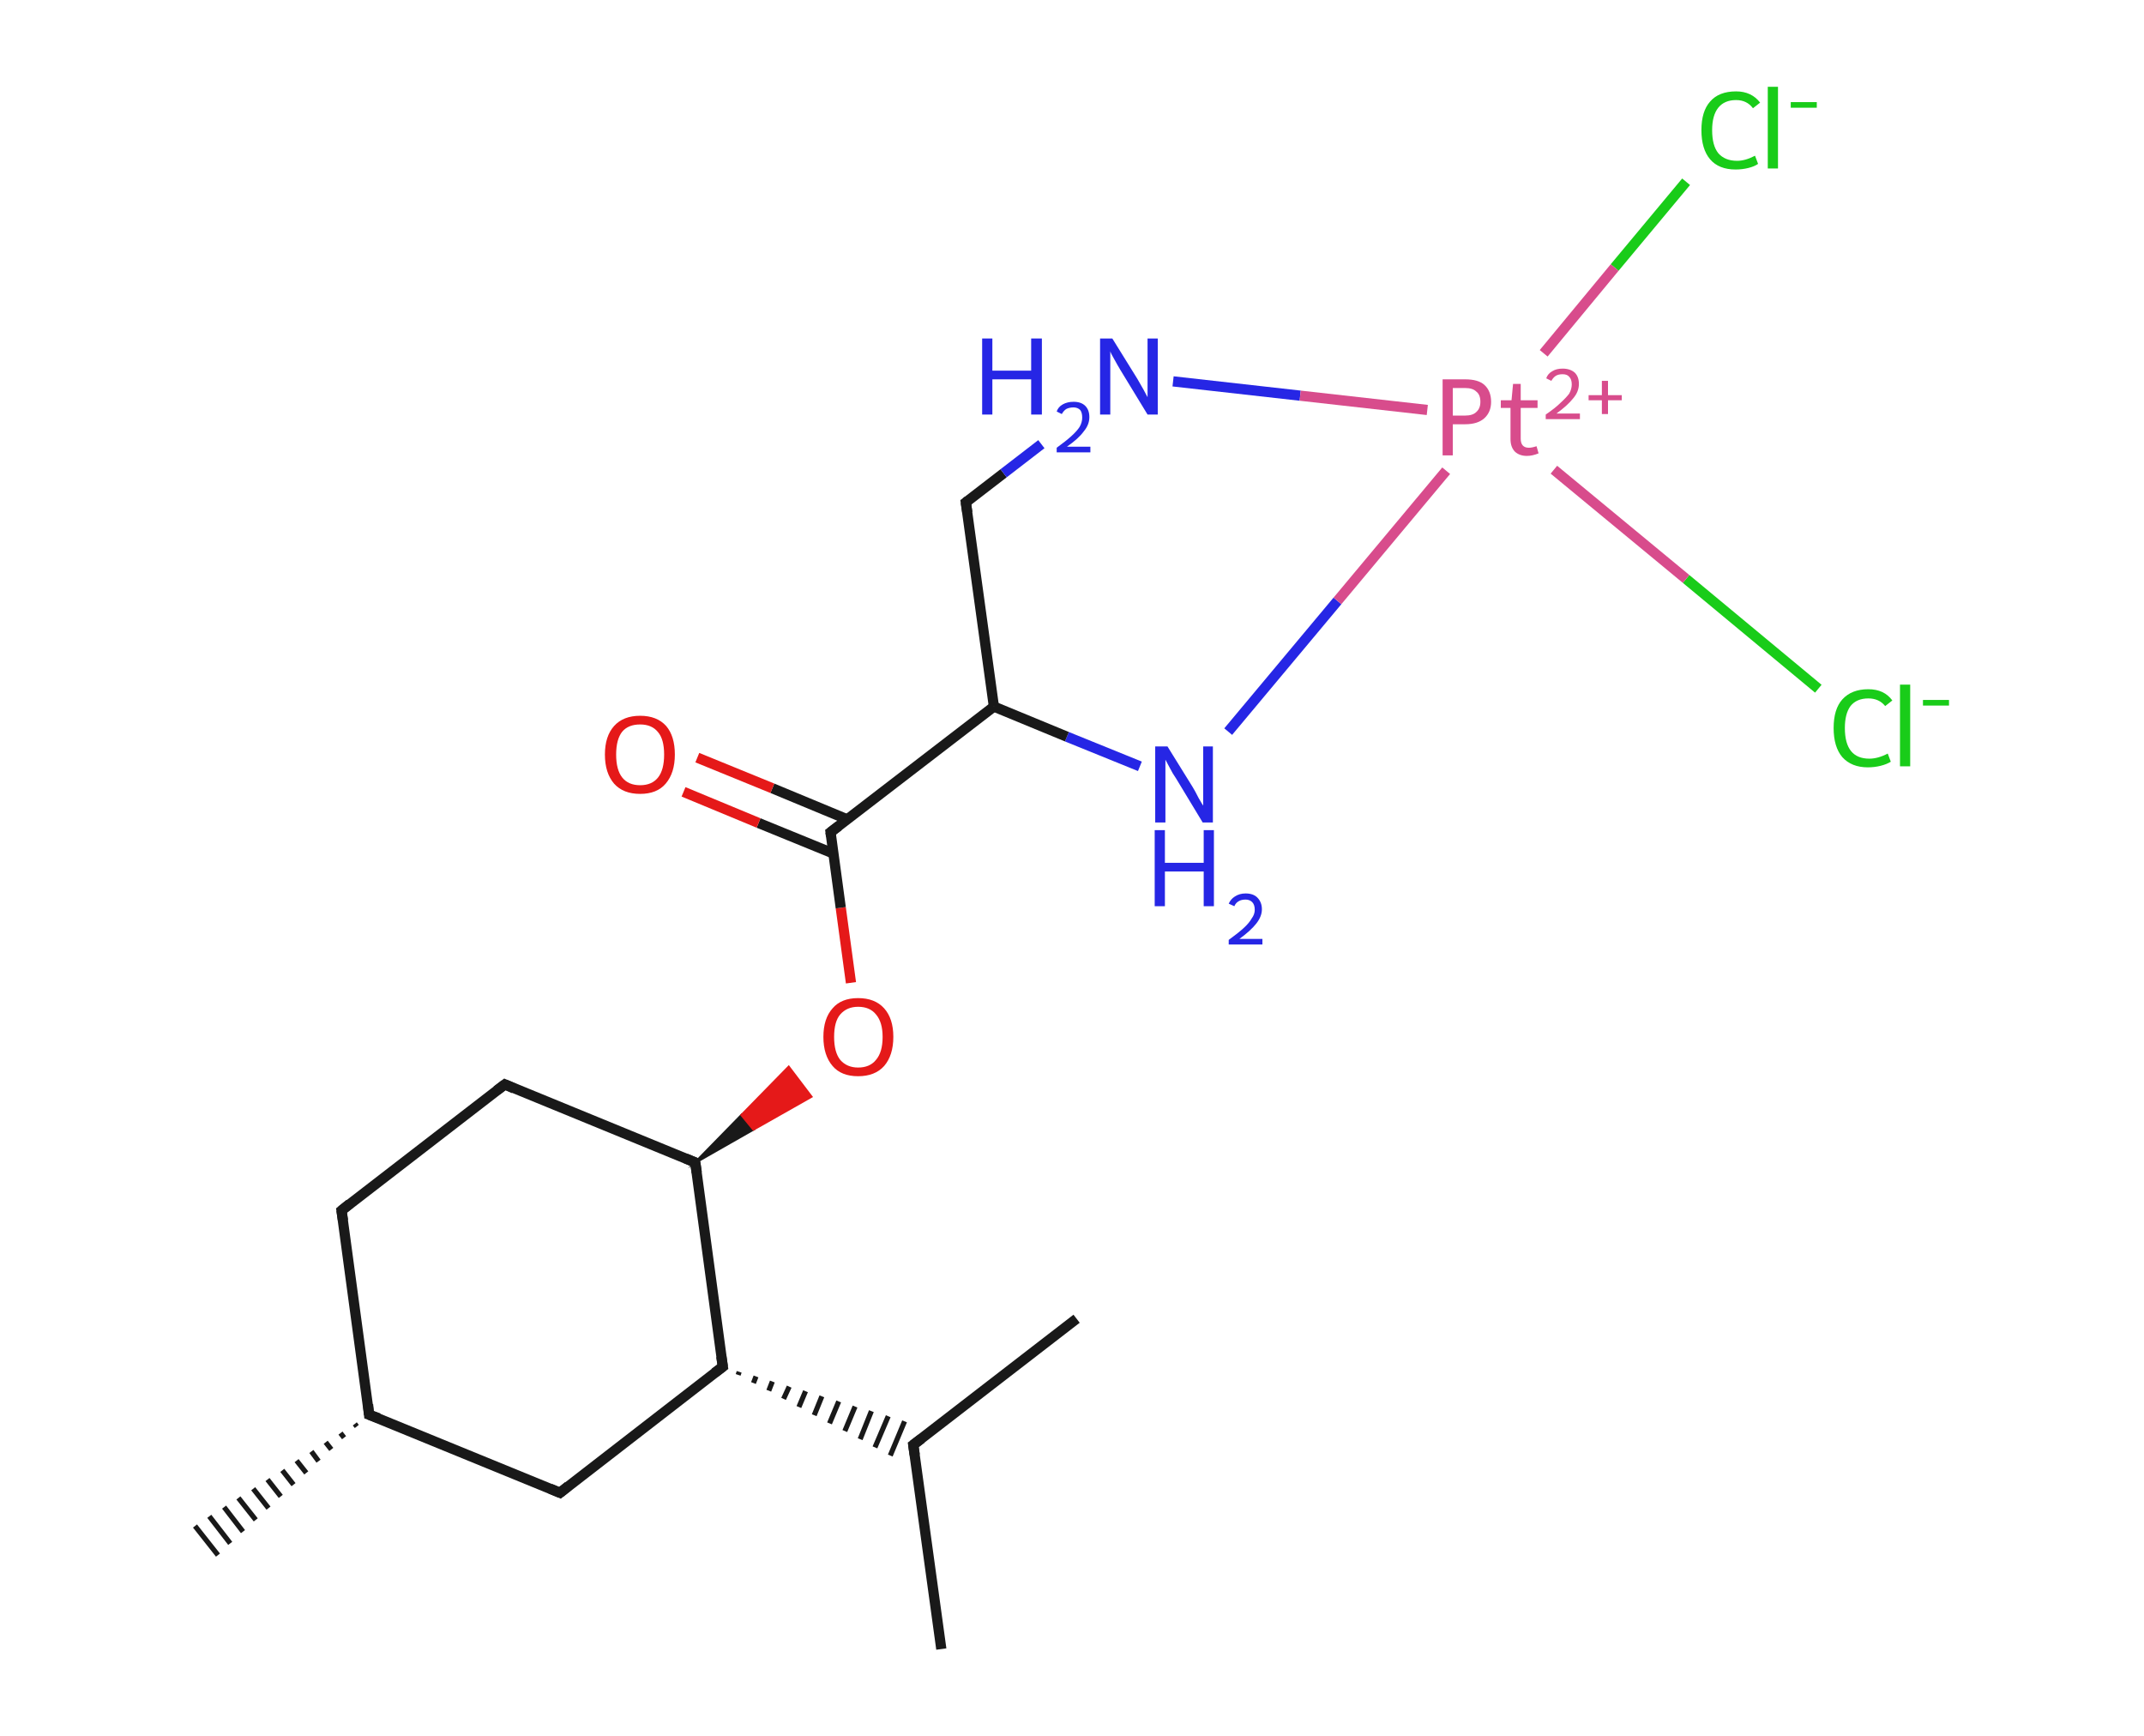
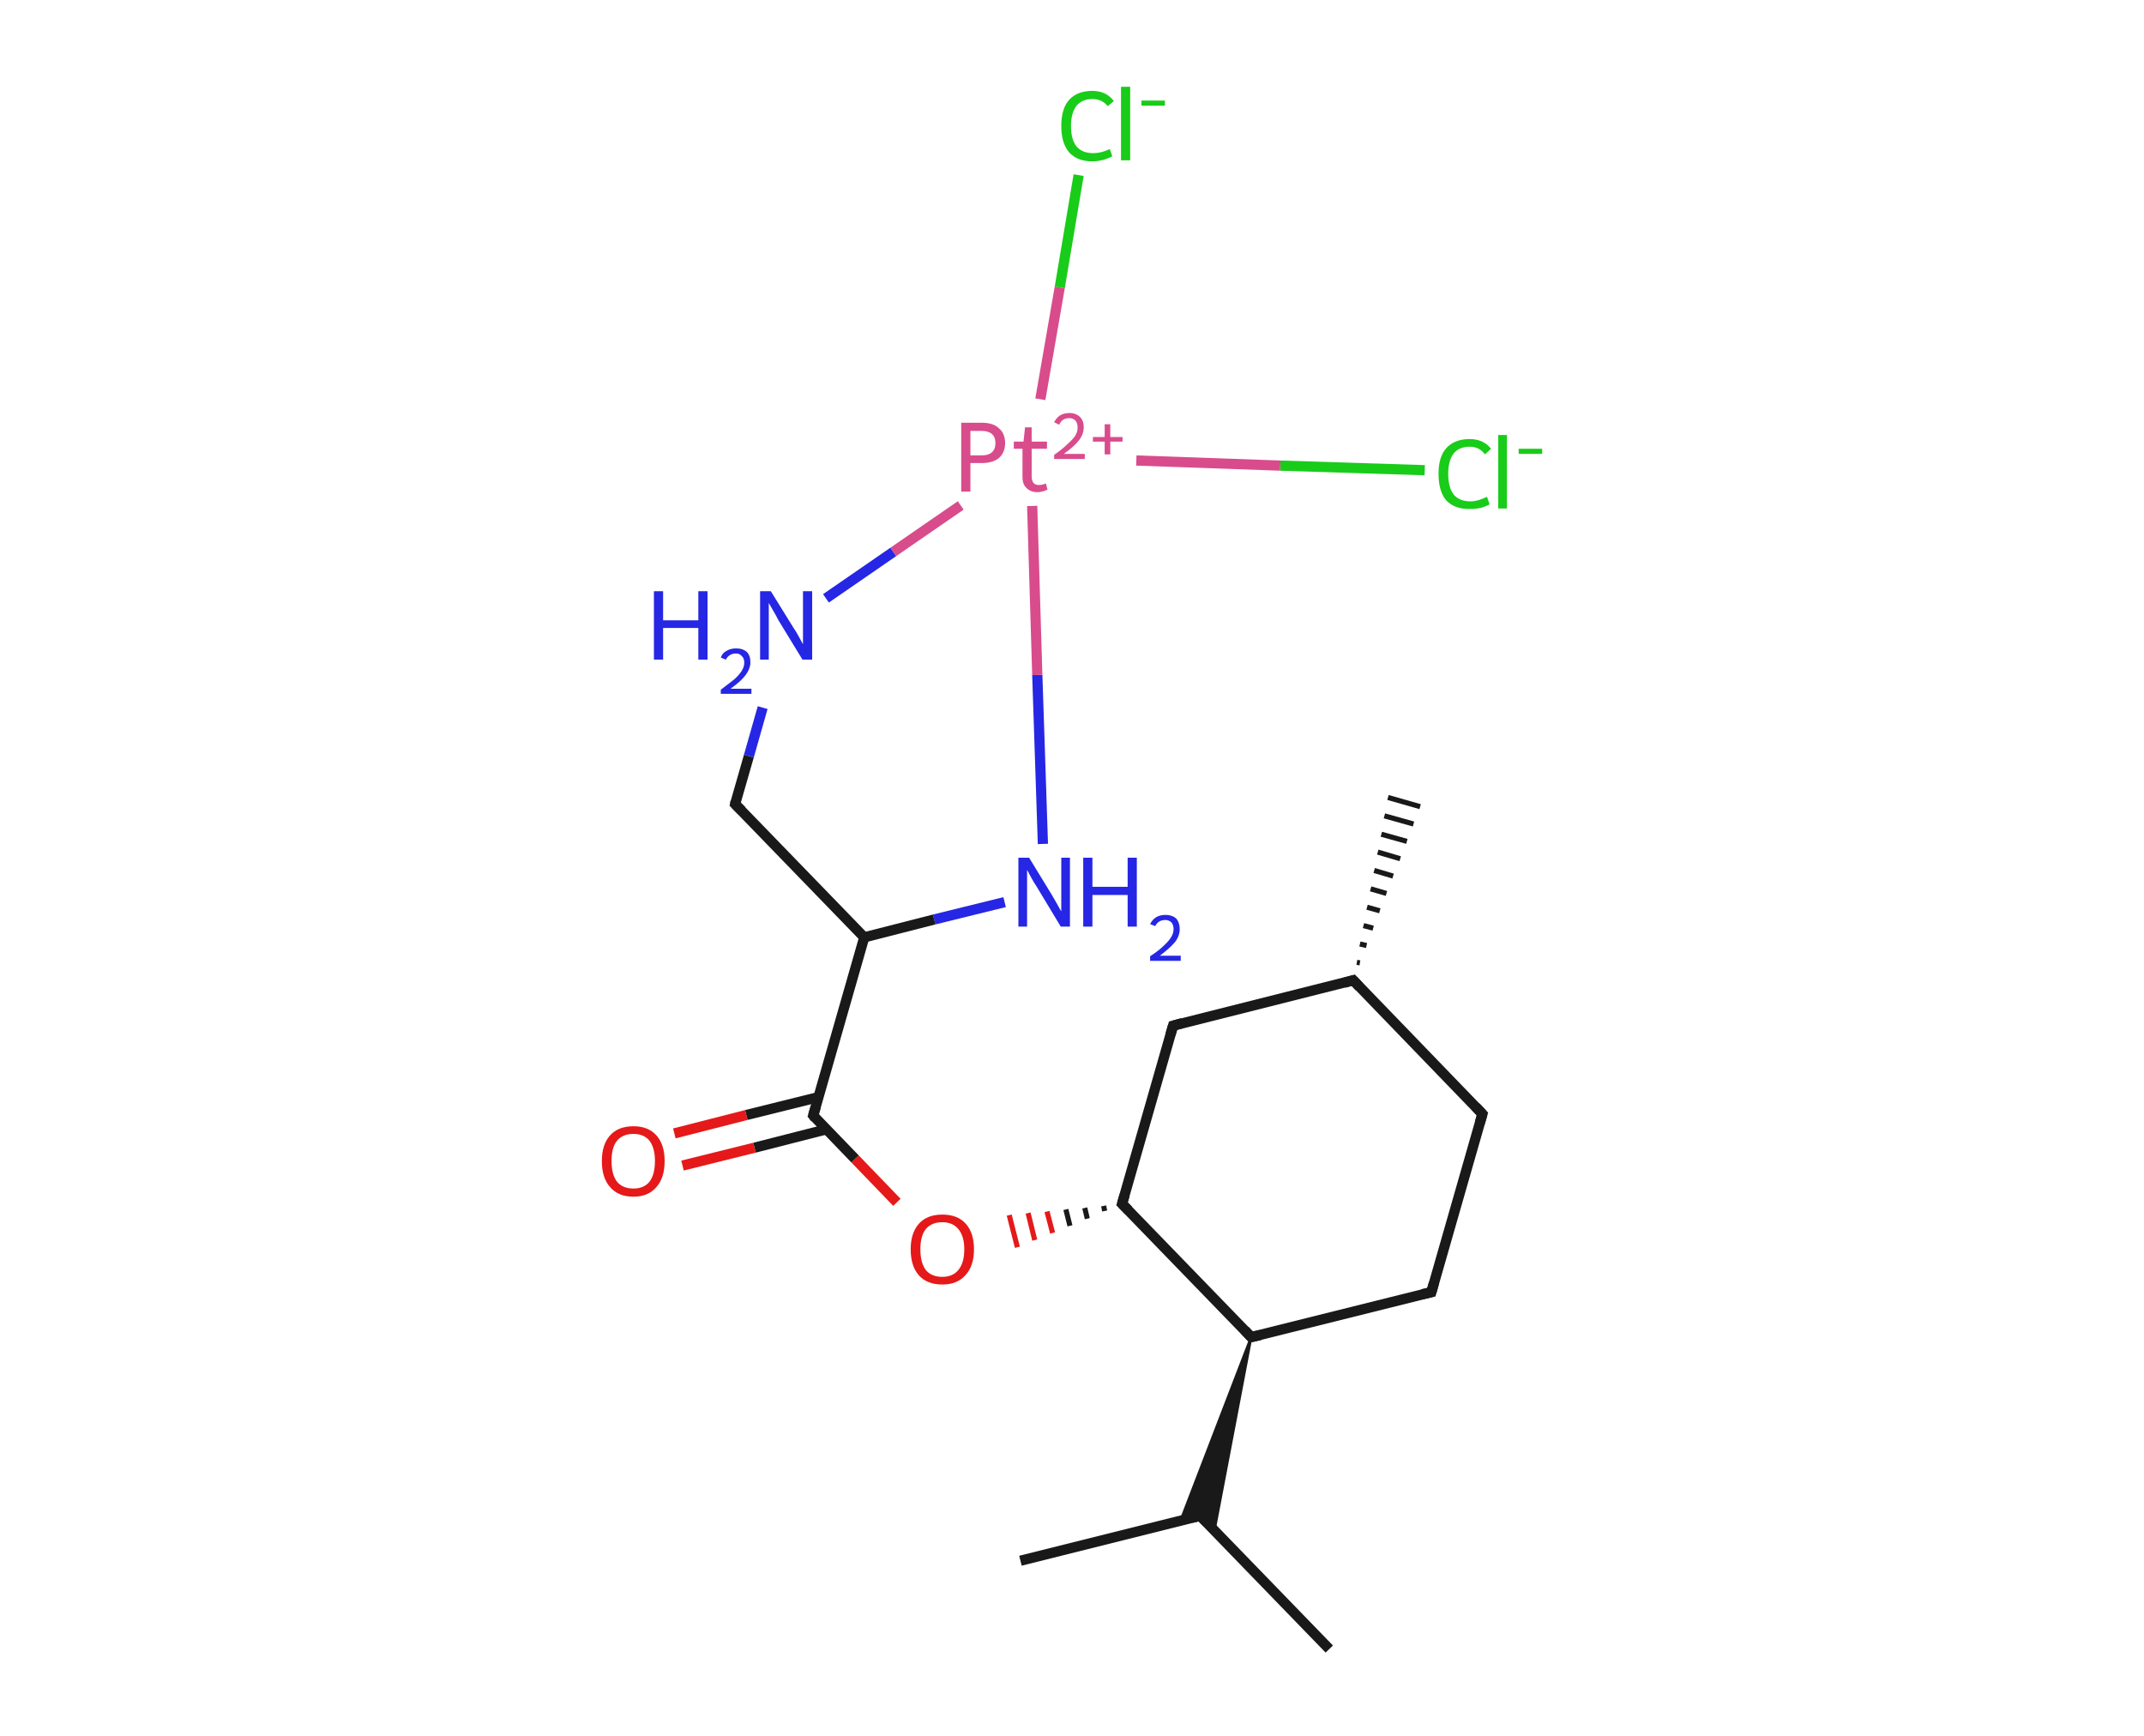
<svg xmlns="http://www.w3.org/2000/svg" version="1.1" baseProfile="full" xml:space="preserve" width="420px" height="340px" viewBox="0 0 420 340">
-   <path class="bond-0 atom-0 atom-1" d="M 210.9,258.3 L 178.9,283.0" style="fill:none;fill-rule:evenodd;stroke:#191919;stroke-width:2.0px;stroke-linecap:butt;stroke-linejoin:miter;stroke-opacity:1" />
-   <path class="bond-1 atom-1 atom-2" d="M 178.9,283.0 L 184.4,323.0" style="fill:none;fill-rule:evenodd;stroke:#191919;stroke-width:2.0px;stroke-linecap:butt;stroke-linejoin:miter;stroke-opacity:1" />
-   <path class="bond-2 atom-3 atom-1" d="M 144.6,269.3 L 144.8,268.7" style="fill:none;fill-rule:evenodd;stroke:#191919;stroke-width:1.0px;stroke-linecap:butt;stroke-linejoin:miter;stroke-opacity:1" />
-   <path class="bond-2 atom-3 atom-1" d="M 147.6,270.9 L 148.1,269.6" style="fill:none;fill-rule:evenodd;stroke:#191919;stroke-width:1.0px;stroke-linecap:butt;stroke-linejoin:miter;stroke-opacity:1" />
-   <path class="bond-2 atom-3 atom-1" d="M 150.6,272.4 L 151.3,270.6" style="fill:none;fill-rule:evenodd;stroke:#191919;stroke-width:1.0px;stroke-linecap:butt;stroke-linejoin:miter;stroke-opacity:1" />
-   <path class="bond-2 atom-3 atom-1" d="M 153.5,274.0 L 154.6,271.6" style="fill:none;fill-rule:evenodd;stroke:#191919;stroke-width:1.0px;stroke-linecap:butt;stroke-linejoin:miter;stroke-opacity:1" />
-   <path class="bond-2 atom-3 atom-1" d="M 156.5,275.6 L 157.8,272.5" style="fill:none;fill-rule:evenodd;stroke:#191919;stroke-width:1.0px;stroke-linecap:butt;stroke-linejoin:miter;stroke-opacity:1" />
-   <path class="bond-2 atom-3 atom-1" d="M 159.5,277.2 L 161.0,273.5" style="fill:none;fill-rule:evenodd;stroke:#191919;stroke-width:1.0px;stroke-linecap:butt;stroke-linejoin:miter;stroke-opacity:1" />
-   <path class="bond-2 atom-3 atom-1" d="M 162.5,278.8 L 164.3,274.5" style="fill:none;fill-rule:evenodd;stroke:#191919;stroke-width:1.0px;stroke-linecap:butt;stroke-linejoin:miter;stroke-opacity:1" />
-   <path class="bond-2 atom-3 atom-1" d="M 165.5,280.3 L 167.5,275.5" style="fill:none;fill-rule:evenodd;stroke:#191919;stroke-width:1.0px;stroke-linecap:butt;stroke-linejoin:miter;stroke-opacity:1" />
-   <path class="bond-2 atom-3 atom-1" d="M 168.5,281.9 L 170.7,276.4" style="fill:none;fill-rule:evenodd;stroke:#191919;stroke-width:1.0px;stroke-linecap:butt;stroke-linejoin:miter;stroke-opacity:1" />
-   <path class="bond-2 atom-3 atom-1" d="M 171.4,283.5 L 174.0,277.4" style="fill:none;fill-rule:evenodd;stroke:#191919;stroke-width:1.0px;stroke-linecap:butt;stroke-linejoin:miter;stroke-opacity:1" />
-   <path class="bond-2 atom-3 atom-1" d="M 174.4,285.1 L 177.2,278.4" style="fill:none;fill-rule:evenodd;stroke:#191919;stroke-width:1.0px;stroke-linecap:butt;stroke-linejoin:miter;stroke-opacity:1" />
-   <path class="bond-3 atom-3 atom-4" d="M 141.6,267.7 L 109.7,292.4" style="fill:none;fill-rule:evenodd;stroke:#191919;stroke-width:2.0px;stroke-linecap:butt;stroke-linejoin:miter;stroke-opacity:1" />
-   <path class="bond-4 atom-4 atom-5" d="M 109.7,292.4 L 72.3,277.1" style="fill:none;fill-rule:evenodd;stroke:#191919;stroke-width:2.0px;stroke-linecap:butt;stroke-linejoin:miter;stroke-opacity:1" />
-   <path class="bond-5 atom-5 atom-6" d="M 69.9,279.4 L 69.5,278.9" style="fill:none;fill-rule:evenodd;stroke:#191919;stroke-width:1.0px;stroke-linecap:butt;stroke-linejoin:miter;stroke-opacity:1" />
-   <path class="bond-5 atom-5 atom-6" d="M 67.4,281.6 L 66.7,280.7" style="fill:none;fill-rule:evenodd;stroke:#191919;stroke-width:1.0px;stroke-linecap:butt;stroke-linejoin:miter;stroke-opacity:1" />
-   <path class="bond-5 atom-5 atom-6" d="M 64.9,283.9 L 63.8,282.5" style="fill:none;fill-rule:evenodd;stroke:#191919;stroke-width:1.0px;stroke-linecap:butt;stroke-linejoin:miter;stroke-opacity:1" />
-   <path class="bond-5 atom-5 atom-6" d="M 62.4,286.2 L 61.0,284.3" style="fill:none;fill-rule:evenodd;stroke:#191919;stroke-width:1.0px;stroke-linecap:butt;stroke-linejoin:miter;stroke-opacity:1" />
-   <path class="bond-5 atom-5 atom-6" d="M 60.0,288.5 L 58.1,286.1" style="fill:none;fill-rule:evenodd;stroke:#191919;stroke-width:1.0px;stroke-linecap:butt;stroke-linejoin:miter;stroke-opacity:1" />
-   <path class="bond-5 atom-5 atom-6" d="M 57.5,290.8 L 55.3,288.0" style="fill:none;fill-rule:evenodd;stroke:#191919;stroke-width:1.0px;stroke-linecap:butt;stroke-linejoin:miter;stroke-opacity:1" />
-   <path class="bond-5 atom-5 atom-6" d="M 55.0,293.1 L 52.4,289.8" style="fill:none;fill-rule:evenodd;stroke:#191919;stroke-width:1.0px;stroke-linecap:butt;stroke-linejoin:miter;stroke-opacity:1" />
-   <path class="bond-5 atom-5 atom-6" d="M 52.6,295.4 L 49.6,291.6" style="fill:none;fill-rule:evenodd;stroke:#191919;stroke-width:1.0px;stroke-linecap:butt;stroke-linejoin:miter;stroke-opacity:1" />
-   <path class="bond-5 atom-5 atom-6" d="M 50.1,297.7 L 46.7,293.4" style="fill:none;fill-rule:evenodd;stroke:#191919;stroke-width:1.0px;stroke-linecap:butt;stroke-linejoin:miter;stroke-opacity:1" />
-   <path class="bond-5 atom-5 atom-6" d="M 47.6,300.0 L 43.9,295.2" style="fill:none;fill-rule:evenodd;stroke:#191919;stroke-width:1.0px;stroke-linecap:butt;stroke-linejoin:miter;stroke-opacity:1" />
-   <path class="bond-5 atom-5 atom-6" d="M 45.1,302.3 L 41.0,297.0" style="fill:none;fill-rule:evenodd;stroke:#191919;stroke-width:1.0px;stroke-linecap:butt;stroke-linejoin:miter;stroke-opacity:1" />
-   <path class="bond-5 atom-5 atom-6" d="M 42.7,304.6 L 38.2,298.9" style="fill:none;fill-rule:evenodd;stroke:#191919;stroke-width:1.0px;stroke-linecap:butt;stroke-linejoin:miter;stroke-opacity:1" />
-   <path class="bond-6 atom-5 atom-7" d="M 72.3,277.1 L 66.9,237.1" style="fill:none;fill-rule:evenodd;stroke:#191919;stroke-width:2.0px;stroke-linecap:butt;stroke-linejoin:miter;stroke-opacity:1" />
-   <path class="bond-7 atom-7 atom-8" d="M 66.9,237.1 L 98.9,212.4" style="fill:none;fill-rule:evenodd;stroke:#191919;stroke-width:2.0px;stroke-linecap:butt;stroke-linejoin:miter;stroke-opacity:1" />
-   <path class="bond-8 atom-8 atom-9" d="M 98.9,212.4 L 136.2,227.7" style="fill:none;fill-rule:evenodd;stroke:#191919;stroke-width:2.0px;stroke-linecap:butt;stroke-linejoin:miter;stroke-opacity:1" />
-   <path class="bond-9 atom-9 atom-10" d="M 136.2,227.7 L 145.3,218.4 L 147.6,221.2 Z" style="fill:#191919;fill-rule:evenodd;fill-opacity:1;stroke:#191919;stroke-width:0.5px;stroke-linecap:butt;stroke-linejoin:miter;stroke-miterlimit:10;stroke-opacity:1;" />
-   <path class="bond-9 atom-9 atom-10" d="M 158.9,214.8 L 154.5,209.0 L 145.3,218.4 L 147.6,221.2 Z" style="fill:#E51919;fill-rule:evenodd;fill-opacity:1;stroke:#E51919;stroke-width:0.5px;stroke-linecap:butt;stroke-linejoin:miter;stroke-miterlimit:10;stroke-opacity:1;" />
-   <path class="bond-10 atom-10 atom-11" d="M 166.7,192.5 L 164.7,177.8" style="fill:none;fill-rule:evenodd;stroke:#E51919;stroke-width:2.0px;stroke-linecap:butt;stroke-linejoin:miter;stroke-opacity:1" />
-   <path class="bond-10 atom-10 atom-11" d="M 164.7,177.8 L 162.7,163.0" style="fill:none;fill-rule:evenodd;stroke:#191919;stroke-width:2.0px;stroke-linecap:butt;stroke-linejoin:miter;stroke-opacity:1" />
-   <path class="bond-11 atom-11 atom-12" d="M 166.0,160.5 L 151.3,154.4" style="fill:none;fill-rule:evenodd;stroke:#191919;stroke-width:2.0px;stroke-linecap:butt;stroke-linejoin:miter;stroke-opacity:1" />
-   <path class="bond-11 atom-11 atom-12" d="M 151.3,154.4 L 136.6,148.4" style="fill:none;fill-rule:evenodd;stroke:#E51919;stroke-width:2.0px;stroke-linecap:butt;stroke-linejoin:miter;stroke-opacity:1" />
-   <path class="bond-11 atom-11 atom-12" d="M 163.3,167.2 L 148.6,161.2" style="fill:none;fill-rule:evenodd;stroke:#191919;stroke-width:2.0px;stroke-linecap:butt;stroke-linejoin:miter;stroke-opacity:1" />
-   <path class="bond-11 atom-11 atom-12" d="M 148.6,161.2 L 133.9,155.1" style="fill:none;fill-rule:evenodd;stroke:#E51919;stroke-width:2.0px;stroke-linecap:butt;stroke-linejoin:miter;stroke-opacity:1" />
-   <path class="bond-12 atom-11 atom-13" d="M 162.7,163.0 L 194.7,138.4" style="fill:none;fill-rule:evenodd;stroke:#191919;stroke-width:2.0px;stroke-linecap:butt;stroke-linejoin:miter;stroke-opacity:1" />
-   <path class="bond-13 atom-13 atom-14" d="M 194.7,138.4 L 189.2,98.4" style="fill:none;fill-rule:evenodd;stroke:#191919;stroke-width:2.0px;stroke-linecap:butt;stroke-linejoin:miter;stroke-opacity:1" />
-   <path class="bond-14 atom-14 atom-15" d="M 189.2,98.4 L 196.6,92.7" style="fill:none;fill-rule:evenodd;stroke:#191919;stroke-width:2.0px;stroke-linecap:butt;stroke-linejoin:miter;stroke-opacity:1" />
-   <path class="bond-14 atom-14 atom-15" d="M 196.6,92.7 L 204.0,87.0" style="fill:none;fill-rule:evenodd;stroke:#2626E5;stroke-width:2.0px;stroke-linecap:butt;stroke-linejoin:miter;stroke-opacity:1" />
-   <path class="bond-15 atom-15 atom-16" d="M 229.8,74.7 L 254.7,77.5" style="fill:none;fill-rule:evenodd;stroke:#2626E5;stroke-width:2.0px;stroke-linecap:butt;stroke-linejoin:miter;stroke-opacity:1" />
-   <path class="bond-15 atom-15 atom-16" d="M 254.7,77.5 L 279.6,80.3" style="fill:none;fill-rule:evenodd;stroke:#D84C8C;stroke-width:2.0px;stroke-linecap:butt;stroke-linejoin:miter;stroke-opacity:1" />
-   <path class="bond-16 atom-17 atom-16" d="M 356.2,134.9 L 330.3,113.4" style="fill:none;fill-rule:evenodd;stroke:#19CC19;stroke-width:2.0px;stroke-linecap:butt;stroke-linejoin:miter;stroke-opacity:1" />
-   <path class="bond-16 atom-17 atom-16" d="M 330.3,113.4 L 304.4,92.0" style="fill:none;fill-rule:evenodd;stroke:#D84C8C;stroke-width:2.0px;stroke-linecap:butt;stroke-linejoin:miter;stroke-opacity:1" />
-   <path class="bond-17 atom-18 atom-16" d="M 330.3,35.6 L 316.3,52.4" style="fill:none;fill-rule:evenodd;stroke:#19CC19;stroke-width:2.0px;stroke-linecap:butt;stroke-linejoin:miter;stroke-opacity:1" />
-   <path class="bond-17 atom-18 atom-16" d="M 316.3,52.4 L 302.4,69.2" style="fill:none;fill-rule:evenodd;stroke:#D84C8C;stroke-width:2.0px;stroke-linecap:butt;stroke-linejoin:miter;stroke-opacity:1" />
-   <path class="bond-18 atom-19 atom-16" d="M 240.6,143.3 L 262.0,117.7" style="fill:none;fill-rule:evenodd;stroke:#2626E5;stroke-width:2.0px;stroke-linecap:butt;stroke-linejoin:miter;stroke-opacity:1" />
-   <path class="bond-18 atom-19 atom-16" d="M 262.0,117.7 L 283.3,92.2" style="fill:none;fill-rule:evenodd;stroke:#D84C8C;stroke-width:2.0px;stroke-linecap:butt;stroke-linejoin:miter;stroke-opacity:1" />
-   <path class="bond-19 atom-9 atom-3" d="M 136.2,227.7 L 141.6,267.7" style="fill:none;fill-rule:evenodd;stroke:#191919;stroke-width:2.0px;stroke-linecap:butt;stroke-linejoin:miter;stroke-opacity:1" />
-   <path class="bond-20 atom-19 atom-13" d="M 223.3,150.1 L 209.0,144.3" style="fill:none;fill-rule:evenodd;stroke:#2626E5;stroke-width:2.0px;stroke-linecap:butt;stroke-linejoin:miter;stroke-opacity:1" />
-   <path class="bond-20 atom-19 atom-13" d="M 209.0,144.3 L 194.7,138.4" style="fill:none;fill-rule:evenodd;stroke:#191919;stroke-width:2.0px;stroke-linecap:butt;stroke-linejoin:miter;stroke-opacity:1" />
-   <path d="M 180.5,281.8 L 178.9,283.0 L 179.2,285.0" style="fill:none;stroke:#191919;stroke-width:2.0px;stroke-linecap:butt;stroke-linejoin:miter;stroke-miterlimit:10;stroke-opacity:1;" />
-   <path d="M 140.0,268.9 L 141.6,267.7 L 141.3,265.7" style="fill:none;stroke:#191919;stroke-width:2.0px;stroke-linecap:butt;stroke-linejoin:miter;stroke-miterlimit:10;stroke-opacity:1;" />
-   <path d="M 111.3,291.1 L 109.7,292.4 L 107.8,291.6" style="fill:none;stroke:#191919;stroke-width:2.0px;stroke-linecap:butt;stroke-linejoin:miter;stroke-miterlimit:10;stroke-opacity:1;" />
-   <path d="M 74.2,277.8 L 72.3,277.1 L 72.1,275.1" style="fill:none;stroke:#191919;stroke-width:2.0px;stroke-linecap:butt;stroke-linejoin:miter;stroke-miterlimit:10;stroke-opacity:1;" />
-   <path d="M 67.2,239.1 L 66.9,237.1 L 68.5,235.8" style="fill:none;stroke:#191919;stroke-width:2.0px;stroke-linecap:butt;stroke-linejoin:miter;stroke-miterlimit:10;stroke-opacity:1;" />
-   <path d="M 97.3,213.6 L 98.9,212.4 L 100.7,213.2" style="fill:none;stroke:#191919;stroke-width:2.0px;stroke-linecap:butt;stroke-linejoin:miter;stroke-miterlimit:10;stroke-opacity:1;" />
-   <path d="M 134.3,226.9 L 136.2,227.7 L 136.5,229.7" style="fill:none;stroke:#191919;stroke-width:2.0px;stroke-linecap:butt;stroke-linejoin:miter;stroke-miterlimit:10;stroke-opacity:1;" />
-   <path d="M 162.8,163.8 L 162.7,163.0 L 164.3,161.8" style="fill:none;stroke:#191919;stroke-width:2.0px;stroke-linecap:butt;stroke-linejoin:miter;stroke-miterlimit:10;stroke-opacity:1;" />
-   <path d="M 189.5,100.4 L 189.2,98.4 L 189.6,98.1" style="fill:none;stroke:#191919;stroke-width:2.0px;stroke-linecap:butt;stroke-linejoin:miter;stroke-miterlimit:10;stroke-opacity:1;" />
-   <path class="atom-10" d="M 161.3 203.1 Q 161.3 199.5, 163.1 197.5 Q 164.8 195.5, 168.1 195.5 Q 171.4 195.5, 173.2 197.5 Q 175.0 199.5, 175.0 203.1 Q 175.0 206.7, 173.2 208.8 Q 171.4 210.8, 168.1 210.8 Q 164.8 210.8, 163.1 208.8 Q 161.3 206.7, 161.3 203.1 M 168.1 209.1 Q 170.4 209.1, 171.6 207.6 Q 172.9 206.1, 172.9 203.1 Q 172.9 200.2, 171.6 198.7 Q 170.4 197.2, 168.1 197.2 Q 165.9 197.2, 164.6 198.7 Q 163.4 200.1, 163.4 203.1 Q 163.4 206.1, 164.6 207.6 Q 165.9 209.1, 168.1 209.1 " fill="#E51919" />
-   <path class="atom-12" d="M 118.5 147.8 Q 118.5 144.2, 120.3 142.2 Q 122.1 140.2, 125.4 140.2 Q 128.7 140.2, 130.5 142.2 Q 132.2 144.2, 132.2 147.8 Q 132.2 151.4, 130.4 153.5 Q 128.7 155.5, 125.4 155.5 Q 122.1 155.5, 120.3 153.5 Q 118.5 151.4, 118.5 147.8 M 125.4 153.8 Q 127.7 153.8, 128.9 152.3 Q 130.1 150.8, 130.1 147.8 Q 130.1 144.8, 128.9 143.4 Q 127.7 141.9, 125.4 141.9 Q 123.1 141.9, 121.9 143.3 Q 120.7 144.8, 120.7 147.8 Q 120.7 150.8, 121.9 152.3 Q 123.1 153.8, 125.4 153.8 " fill="#E51919" />
-   <path class="atom-15" d="M 192.4 66.3 L 194.4 66.3 L 194.4 72.6 L 202.0 72.6 L 202.0 66.3 L 204.1 66.3 L 204.1 81.2 L 202.0 81.2 L 202.0 74.3 L 194.4 74.3 L 194.4 81.2 L 192.4 81.2 L 192.4 66.3 " fill="#2626E5" />
-   <path class="atom-15" d="M 207.0 80.6 Q 207.3 79.7, 208.2 79.2 Q 209.1 78.7, 210.3 78.7 Q 211.8 78.7, 212.6 79.5 Q 213.4 80.3, 213.4 81.7 Q 213.4 83.2, 212.3 84.5 Q 211.3 85.9, 209.0 87.5 L 213.6 87.5 L 213.6 88.6 L 207.0 88.6 L 207.0 87.7 Q 208.8 86.4, 209.9 85.4 Q 211.0 84.4, 211.5 83.6 Q 212.0 82.7, 212.0 81.8 Q 212.0 80.8, 211.6 80.3 Q 211.1 79.8, 210.3 79.8 Q 209.5 79.8, 208.9 80.1 Q 208.4 80.4, 208.0 81.1 L 207.0 80.6 " fill="#2626E5" />
-   <path class="atom-15" d="M 217.9 66.3 L 222.8 74.2 Q 223.2 74.9, 224.0 76.3 Q 224.8 77.8, 224.8 77.8 L 224.8 66.3 L 226.8 66.3 L 226.8 81.2 L 224.8 81.2 L 219.5 72.5 Q 218.9 71.5, 218.3 70.4 Q 217.6 69.2, 217.5 68.8 L 217.5 81.2 L 215.5 81.2 L 215.5 66.3 L 217.9 66.3 " fill="#2626E5" />
-   <path class="atom-16" d="M 287.0 74.3 Q 289.6 74.3, 290.8 75.4 Q 292.1 76.6, 292.1 78.7 Q 292.1 80.7, 290.8 81.9 Q 289.5 83.1, 287.0 83.1 L 284.6 83.1 L 284.6 89.2 L 282.6 89.2 L 282.6 74.3 L 287.0 74.3 M 287.0 81.4 Q 288.5 81.4, 289.2 80.7 Q 290.0 80.0, 290.0 78.7 Q 290.0 77.3, 289.2 76.7 Q 288.5 76.0, 287.0 76.0 L 284.6 76.0 L 284.6 81.4 L 287.0 81.4 " fill="#D84C8C" />
-   <path class="atom-16" d="M 294.0 79.9 L 294.0 78.4 L 296.1 78.4 L 296.4 75.2 L 297.9 75.2 L 297.9 78.4 L 301.2 78.4 L 301.2 79.9 L 297.9 79.9 L 297.9 85.9 Q 297.9 87.7, 299.5 87.7 Q 300.1 87.7, 301.0 87.4 L 301.4 88.8 Q 300.2 89.3, 299.1 89.3 Q 297.7 89.3, 296.8 88.5 Q 295.9 87.6, 295.9 86.0 L 295.9 79.9 L 294.0 79.9 " fill="#D84C8C" />
-   <path class="atom-16" d="M 302.9 74.1 Q 303.2 73.2, 304.1 72.7 Q 304.9 72.2, 306.1 72.2 Q 307.6 72.2, 308.5 73.0 Q 309.3 73.8, 309.3 75.2 Q 309.3 76.7, 308.2 78.0 Q 307.1 79.4, 304.9 81.0 L 309.5 81.0 L 309.5 82.1 L 302.8 82.1 L 302.8 81.2 Q 304.7 79.9, 305.7 78.9 Q 306.8 77.9, 307.4 77.1 Q 307.9 76.2, 307.9 75.3 Q 307.9 74.3, 307.4 73.8 Q 307.0 73.3, 306.1 73.3 Q 305.3 73.3, 304.8 73.6 Q 304.3 73.9, 303.9 74.6 L 302.9 74.1 " fill="#D84C8C" />
-   <path class="atom-16" d="M 311.2 77.4 L 313.8 77.4 L 313.8 74.6 L 315.0 74.6 L 315.0 77.4 L 317.7 77.4 L 317.7 78.4 L 315.0 78.4 L 315.0 81.1 L 313.8 81.1 L 313.8 78.4 L 311.2 78.4 L 311.2 77.4 " fill="#D84C8C" />
-   <path class="atom-17" d="M 359.2 142.6 Q 359.2 138.9, 360.9 137.0 Q 362.7 135.0, 366.0 135.0 Q 369.1 135.0, 370.7 137.2 L 369.3 138.3 Q 368.1 136.8, 366.0 136.8 Q 363.7 136.8, 362.5 138.3 Q 361.4 139.8, 361.4 142.6 Q 361.4 145.6, 362.6 147.1 Q 363.8 148.6, 366.2 148.6 Q 367.9 148.6, 369.8 147.6 L 370.4 149.2 Q 369.6 149.7, 368.4 150.0 Q 367.2 150.3, 365.9 150.3 Q 362.7 150.3, 360.9 148.3 Q 359.2 146.3, 359.2 142.6 " fill="#19CC19" />
-   <path class="atom-17" d="M 372.2 134.1 L 374.2 134.1 L 374.2 150.1 L 372.2 150.1 L 372.2 134.1 " fill="#19CC19" />
-   <path class="atom-17" d="M 376.7 137.1 L 381.8 137.1 L 381.8 138.2 L 376.7 138.2 L 376.7 137.1 " fill="#19CC19" />
-   <path class="atom-18" d="M 333.3 25.5 Q 333.3 21.8, 335.0 19.9 Q 336.7 17.9, 340.1 17.9 Q 343.1 17.9, 344.8 20.1 L 343.4 21.2 Q 342.2 19.6, 340.1 19.6 Q 337.8 19.6, 336.6 21.1 Q 335.4 22.6, 335.4 25.5 Q 335.4 28.5, 336.6 30.0 Q 337.9 31.5, 340.3 31.5 Q 341.9 31.5, 343.8 30.5 L 344.4 32.1 Q 343.7 32.6, 342.5 32.9 Q 341.3 33.2, 340.0 33.2 Q 336.7 33.2, 335.0 31.2 Q 333.3 29.2, 333.3 25.5 " fill="#19CC19" />
-   <path class="atom-18" d="M 346.3 17.0 L 348.3 17.0 L 348.3 33.0 L 346.3 33.0 L 346.3 17.0 " fill="#19CC19" />
-   <path class="atom-18" d="M 350.8 20.0 L 355.9 20.0 L 355.9 21.1 L 350.8 21.1 L 350.8 20.0 " fill="#19CC19" />
-   <path class="atom-19" d="M 228.7 146.2 L 233.6 154.1 Q 234.1 154.9, 234.8 156.3 Q 235.6 157.7, 235.7 157.8 L 235.7 146.2 L 237.6 146.2 L 237.6 161.1 L 235.6 161.1 L 230.4 152.5 Q 229.7 151.5, 229.1 150.3 Q 228.5 149.2, 228.3 148.8 L 228.3 161.1 L 226.3 161.1 L 226.3 146.2 L 228.7 146.2 " fill="#2626E5" />
-   <path class="atom-19" d="M 226.2 162.6 L 228.2 162.6 L 228.2 169.0 L 235.8 169.0 L 235.8 162.6 L 237.8 162.6 L 237.8 177.5 L 235.8 177.5 L 235.8 170.7 L 228.2 170.7 L 228.2 177.5 L 226.2 177.5 L 226.2 162.6 " fill="#2626E5" />
-   <path class="atom-19" d="M 240.7 177.0 Q 241.1 176.1, 241.9 175.6 Q 242.8 175.0, 244.0 175.0 Q 245.5 175.0, 246.3 175.8 Q 247.2 176.7, 247.2 178.1 Q 247.2 179.5, 246.1 180.9 Q 245.0 182.3, 242.8 183.9 L 247.3 183.9 L 247.3 185.0 L 240.7 185.0 L 240.7 184.1 Q 242.5 182.8, 243.6 181.8 Q 244.7 180.8, 245.2 179.9 Q 245.8 179.1, 245.8 178.2 Q 245.8 177.2, 245.3 176.7 Q 244.8 176.2, 244.0 176.2 Q 243.2 176.2, 242.7 176.5 Q 242.1 176.8, 241.8 177.5 L 240.7 177.0 " fill="#2626E5" />
+   <path class="bond-0 atom-0 atom-1" d="M 260.4,323.0 L 235.1,296.9" style="fill:none;fill-rule:evenodd;stroke:#191919;stroke-width:2.0px;stroke-linecap:butt;stroke-linejoin:miter;stroke-opacity:1" />
+   <path class="bond-1 atom-1 atom-2" d="M 235.1,296.9 L 199.9,305.7" style="fill:none;fill-rule:evenodd;stroke:#191919;stroke-width:2.0px;stroke-linecap:butt;stroke-linejoin:miter;stroke-opacity:1" />
+   <path class="bond-2 atom-3 atom-1" d="M 245.1,261.9 L 237.9,299.7 L 235.1,296.9 L 231.3,297.8 Z" style="fill:#191919;fill-rule:evenodd;fill-opacity:1;stroke:#191919;stroke-width:0.5px;stroke-linecap:butt;stroke-linejoin:miter;stroke-miterlimit:10;stroke-opacity:1;" />
+   <path class="bond-3 atom-3 atom-4" d="M 245.1,261.9 L 280.4,253.1" style="fill:none;fill-rule:evenodd;stroke:#191919;stroke-width:2.0px;stroke-linecap:butt;stroke-linejoin:miter;stroke-opacity:1" />
+   <path class="bond-4 atom-4 atom-5" d="M 280.4,253.1 L 290.4,218.2" style="fill:none;fill-rule:evenodd;stroke:#191919;stroke-width:2.0px;stroke-linecap:butt;stroke-linejoin:miter;stroke-opacity:1" />
+   <path class="bond-5 atom-5 atom-6" d="M 290.4,218.2 L 265.1,192.0" style="fill:none;fill-rule:evenodd;stroke:#191919;stroke-width:2.0px;stroke-linecap:butt;stroke-linejoin:miter;stroke-opacity:1" />
+   <path class="bond-6 atom-6 atom-7" d="M 265.8,188.5 L 266.4,188.6" style="fill:none;fill-rule:evenodd;stroke:#191919;stroke-width:1.0px;stroke-linecap:butt;stroke-linejoin:miter;stroke-opacity:1" />
+   <path class="bond-6 atom-6 atom-7" d="M 266.4,184.9 L 267.7,185.2" style="fill:none;fill-rule:evenodd;stroke:#191919;stroke-width:1.0px;stroke-linecap:butt;stroke-linejoin:miter;stroke-opacity:1" />
+   <path class="bond-6 atom-6 atom-7" d="M 267.1,181.3 L 269.0,181.8" style="fill:none;fill-rule:evenodd;stroke:#191919;stroke-width:1.0px;stroke-linecap:butt;stroke-linejoin:miter;stroke-opacity:1" />
+   <path class="bond-6 atom-6 atom-7" d="M 267.8,177.7 L 270.3,178.4" style="fill:none;fill-rule:evenodd;stroke:#191919;stroke-width:1.0px;stroke-linecap:butt;stroke-linejoin:miter;stroke-opacity:1" />
+   <path class="bond-6 atom-6 atom-7" d="M 268.5,174.1 L 271.6,175.0" style="fill:none;fill-rule:evenodd;stroke:#191919;stroke-width:1.0px;stroke-linecap:butt;stroke-linejoin:miter;stroke-opacity:1" />
+   <path class="bond-6 atom-6 atom-7" d="M 269.2,170.5 L 272.9,171.6" style="fill:none;fill-rule:evenodd;stroke:#191919;stroke-width:1.0px;stroke-linecap:butt;stroke-linejoin:miter;stroke-opacity:1" />
+   <path class="bond-6 atom-6 atom-7" d="M 269.9,166.9 L 274.3,168.2" style="fill:none;fill-rule:evenodd;stroke:#191919;stroke-width:1.0px;stroke-linecap:butt;stroke-linejoin:miter;stroke-opacity:1" />
+   <path class="bond-6 atom-6 atom-7" d="M 270.6,163.4 L 275.6,164.8" style="fill:none;fill-rule:evenodd;stroke:#191919;stroke-width:1.0px;stroke-linecap:butt;stroke-linejoin:miter;stroke-opacity:1" />
+   <path class="bond-6 atom-6 atom-7" d="M 271.2,159.8 L 276.9,161.4" style="fill:none;fill-rule:evenodd;stroke:#191919;stroke-width:1.0px;stroke-linecap:butt;stroke-linejoin:miter;stroke-opacity:1" />
+   <path class="bond-6 atom-6 atom-7" d="M 271.9,156.2 L 278.2,158.0" style="fill:none;fill-rule:evenodd;stroke:#191919;stroke-width:1.0px;stroke-linecap:butt;stroke-linejoin:miter;stroke-opacity:1" />
+   <path class="bond-7 atom-6 atom-8" d="M 265.1,192.0 L 229.8,200.9" style="fill:none;fill-rule:evenodd;stroke:#191919;stroke-width:2.0px;stroke-linecap:butt;stroke-linejoin:miter;stroke-opacity:1" />
+   <path class="bond-8 atom-8 atom-9" d="M 229.8,200.9 L 219.8,235.8" style="fill:none;fill-rule:evenodd;stroke:#191919;stroke-width:2.0px;stroke-linecap:butt;stroke-linejoin:miter;stroke-opacity:1" />
+   <path class="bond-9 atom-9 atom-10" d="M 216.2,236.2 L 216.4,237.2" style="fill:none;fill-rule:evenodd;stroke:#191919;stroke-width:1.0px;stroke-linecap:butt;stroke-linejoin:miter;stroke-opacity:1" />
+   <path class="bond-9 atom-9 atom-10" d="M 212.5,236.6 L 213.0,238.7" style="fill:none;fill-rule:evenodd;stroke:#191919;stroke-width:1.0px;stroke-linecap:butt;stroke-linejoin:miter;stroke-opacity:1" />
+   <path class="bond-9 atom-9 atom-10" d="M 208.8,236.9 L 209.6,240.1" style="fill:none;fill-rule:evenodd;stroke:#191919;stroke-width:1.0px;stroke-linecap:butt;stroke-linejoin:miter;stroke-opacity:1" />
+   <path class="bond-9 atom-9 atom-10" d="M 205.1,237.3 L 206.2,241.5" style="fill:none;fill-rule:evenodd;stroke:#E51919;stroke-width:1.0px;stroke-linecap:butt;stroke-linejoin:miter;stroke-opacity:1" />
+   <path class="bond-9 atom-9 atom-10" d="M 201.4,237.6 L 202.7,242.9" style="fill:none;fill-rule:evenodd;stroke:#E51919;stroke-width:1.0px;stroke-linecap:butt;stroke-linejoin:miter;stroke-opacity:1" />
+   <path class="bond-9 atom-9 atom-10" d="M 197.7,238.0 L 199.3,244.3" style="fill:none;fill-rule:evenodd;stroke:#E51919;stroke-width:1.0px;stroke-linecap:butt;stroke-linejoin:miter;stroke-opacity:1" />
+   <path class="bond-10 atom-10 atom-11" d="M 175.7,235.5 L 167.5,227.0" style="fill:none;fill-rule:evenodd;stroke:#E51919;stroke-width:2.0px;stroke-linecap:butt;stroke-linejoin:miter;stroke-opacity:1" />
+   <path class="bond-10 atom-10 atom-11" d="M 167.5,227.0 L 159.3,218.5" style="fill:none;fill-rule:evenodd;stroke:#191919;stroke-width:2.0px;stroke-linecap:butt;stroke-linejoin:miter;stroke-opacity:1" />
+   <path class="bond-11 atom-11 atom-12" d="M 160.3,214.9 L 146.2,218.4" style="fill:none;fill-rule:evenodd;stroke:#191919;stroke-width:2.0px;stroke-linecap:butt;stroke-linejoin:miter;stroke-opacity:1" />
+   <path class="bond-11 atom-11 atom-12" d="M 146.2,218.4 L 132.1,222.0" style="fill:none;fill-rule:evenodd;stroke:#E51919;stroke-width:2.0px;stroke-linecap:butt;stroke-linejoin:miter;stroke-opacity:1" />
+   <path class="bond-11 atom-11 atom-12" d="M 161.9,221.2 L 147.8,224.8" style="fill:none;fill-rule:evenodd;stroke:#191919;stroke-width:2.0px;stroke-linecap:butt;stroke-linejoin:miter;stroke-opacity:1" />
+   <path class="bond-11 atom-11 atom-12" d="M 147.8,224.8 L 133.7,228.3" style="fill:none;fill-rule:evenodd;stroke:#E51919;stroke-width:2.0px;stroke-linecap:butt;stroke-linejoin:miter;stroke-opacity:1" />
+   <path class="bond-12 atom-11 atom-13" d="M 159.3,218.5 L 169.3,183.6" style="fill:none;fill-rule:evenodd;stroke:#191919;stroke-width:2.0px;stroke-linecap:butt;stroke-linejoin:miter;stroke-opacity:1" />
+   <path class="bond-13 atom-13 atom-14" d="M 169.3,183.6 L 144.0,157.5" style="fill:none;fill-rule:evenodd;stroke:#191919;stroke-width:2.0px;stroke-linecap:butt;stroke-linejoin:miter;stroke-opacity:1" />
+   <path class="bond-14 atom-14 atom-15" d="M 144.0,157.5 L 146.7,148.1" style="fill:none;fill-rule:evenodd;stroke:#191919;stroke-width:2.0px;stroke-linecap:butt;stroke-linejoin:miter;stroke-opacity:1" />
+   <path class="bond-14 atom-14 atom-15" d="M 146.7,148.1 L 149.4,138.6" style="fill:none;fill-rule:evenodd;stroke:#2626E5;stroke-width:2.0px;stroke-linecap:butt;stroke-linejoin:miter;stroke-opacity:1" />
+   <path class="bond-15 atom-15 atom-16" d="M 161.8,117.2 L 175.0,108.1" style="fill:none;fill-rule:evenodd;stroke:#2626E5;stroke-width:2.0px;stroke-linecap:butt;stroke-linejoin:miter;stroke-opacity:1" />
+   <path class="bond-15 atom-15 atom-16" d="M 175.0,108.1 L 188.2,99.0" style="fill:none;fill-rule:evenodd;stroke:#D84C8C;stroke-width:2.0px;stroke-linecap:butt;stroke-linejoin:miter;stroke-opacity:1" />
+   <path class="bond-16 atom-17 atom-16" d="M 279.1,92.1 L 250.8,91.2" style="fill:none;fill-rule:evenodd;stroke:#19CC19;stroke-width:2.0px;stroke-linecap:butt;stroke-linejoin:miter;stroke-opacity:1" />
+   <path class="bond-16 atom-17 atom-16" d="M 250.8,91.2 L 222.6,90.2" style="fill:none;fill-rule:evenodd;stroke:#D84C8C;stroke-width:2.0px;stroke-linecap:butt;stroke-linejoin:miter;stroke-opacity:1" />
+   <path class="bond-17 atom-18 atom-16" d="M 211.3,34.3 L 207.6,56.3" style="fill:none;fill-rule:evenodd;stroke:#19CC19;stroke-width:2.0px;stroke-linecap:butt;stroke-linejoin:miter;stroke-opacity:1" />
+   <path class="bond-17 atom-18 atom-16" d="M 207.6,56.3 L 203.8,78.2" style="fill:none;fill-rule:evenodd;stroke:#D84C8C;stroke-width:2.0px;stroke-linecap:butt;stroke-linejoin:miter;stroke-opacity:1" />
+   <path class="bond-18 atom-19 atom-16" d="M 204.3,165.3 L 203.2,132.2" style="fill:none;fill-rule:evenodd;stroke:#2626E5;stroke-width:2.0px;stroke-linecap:butt;stroke-linejoin:miter;stroke-opacity:1" />
+   <path class="bond-18 atom-19 atom-16" d="M 203.2,132.2 L 202.2,99.1" style="fill:none;fill-rule:evenodd;stroke:#D84C8C;stroke-width:2.0px;stroke-linecap:butt;stroke-linejoin:miter;stroke-opacity:1" />
+   <path class="bond-19 atom-9 atom-3" d="M 219.8,235.8 L 245.1,261.9" style="fill:none;fill-rule:evenodd;stroke:#191919;stroke-width:2.0px;stroke-linecap:butt;stroke-linejoin:miter;stroke-opacity:1" />
+   <path class="bond-20 atom-19 atom-13" d="M 196.8,176.7 L 183.0,180.1" style="fill:none;fill-rule:evenodd;stroke:#2626E5;stroke-width:2.0px;stroke-linecap:butt;stroke-linejoin:miter;stroke-opacity:1" />
+   <path class="bond-20 atom-19 atom-13" d="M 183.0,180.1 L 169.3,183.6" style="fill:none;fill-rule:evenodd;stroke:#191919;stroke-width:2.0px;stroke-linecap:butt;stroke-linejoin:miter;stroke-opacity:1" />
+   <path d="M 236.4,298.2 L 235.1,296.9 L 233.4,297.3" style="fill:none;stroke:#191919;stroke-width:2.0px;stroke-linecap:butt;stroke-linejoin:miter;stroke-miterlimit:10;stroke-opacity:1;" />
+   <path d="M 246.9,261.5 L 245.1,261.9 L 243.9,260.6" style="fill:none;stroke:#191919;stroke-width:2.0px;stroke-linecap:butt;stroke-linejoin:miter;stroke-miterlimit:10;stroke-opacity:1;" />
+   <path d="M 278.6,253.5 L 280.4,253.1 L 280.9,251.3" style="fill:none;stroke:#191919;stroke-width:2.0px;stroke-linecap:butt;stroke-linejoin:miter;stroke-miterlimit:10;stroke-opacity:1;" />
+   <path d="M 289.9,219.9 L 290.4,218.2 L 289.1,216.8" style="fill:none;stroke:#191919;stroke-width:2.0px;stroke-linecap:butt;stroke-linejoin:miter;stroke-miterlimit:10;stroke-opacity:1;" />
+   <path d="M 266.3,193.3 L 265.1,192.0 L 263.3,192.5" style="fill:none;stroke:#191919;stroke-width:2.0px;stroke-linecap:butt;stroke-linejoin:miter;stroke-miterlimit:10;stroke-opacity:1;" />
+   <path d="M 231.6,200.4 L 229.8,200.9 L 229.3,202.6" style="fill:none;stroke:#191919;stroke-width:2.0px;stroke-linecap:butt;stroke-linejoin:miter;stroke-miterlimit:10;stroke-opacity:1;" />
+   <path d="M 220.3,234.1 L 219.8,235.8 L 221.1,237.1" style="fill:none;stroke:#191919;stroke-width:2.0px;stroke-linecap:butt;stroke-linejoin:miter;stroke-miterlimit:10;stroke-opacity:1;" />
+   <path d="M 159.7,219.0 L 159.3,218.5 L 159.8,216.8" style="fill:none;stroke:#191919;stroke-width:2.0px;stroke-linecap:butt;stroke-linejoin:miter;stroke-miterlimit:10;stroke-opacity:1;" />
+   <path d="M 145.3,158.8 L 144.0,157.5 L 144.1,157.0" style="fill:none;stroke:#191919;stroke-width:2.0px;stroke-linecap:butt;stroke-linejoin:miter;stroke-miterlimit:10;stroke-opacity:1;" />
+   <path class="atom-10" d="M 178.4 244.7 Q 178.4 241.5, 180.0 239.7 Q 181.6 237.9, 184.6 237.9 Q 187.6 237.9, 189.2 239.7 Q 190.8 241.5, 190.8 244.7 Q 190.8 248.0, 189.1 249.8 Q 187.5 251.6, 184.6 251.6 Q 181.6 251.6, 180.0 249.8 Q 178.4 248.0, 178.4 244.7 M 184.6 250.1 Q 186.6 250.1, 187.7 248.8 Q 188.9 247.4, 188.9 244.7 Q 188.9 242.1, 187.7 240.7 Q 186.6 239.4, 184.6 239.4 Q 182.5 239.4, 181.4 240.7 Q 180.3 242.0, 180.3 244.7 Q 180.3 247.4, 181.4 248.8 Q 182.5 250.1, 184.6 250.1 " fill="#E51919" />
+   <path class="atom-12" d="M 117.9 227.4 Q 117.9 224.2, 119.5 222.4 Q 121.1 220.6, 124.1 220.6 Q 127.0 220.6, 128.6 222.4 Q 130.2 224.2, 130.2 227.4 Q 130.2 230.7, 128.6 232.5 Q 127.0 234.4, 124.1 234.4 Q 121.1 234.4, 119.5 232.5 Q 117.9 230.7, 117.9 227.4 M 124.1 232.8 Q 126.1 232.8, 127.2 231.5 Q 128.3 230.1, 128.3 227.4 Q 128.3 224.8, 127.2 223.4 Q 126.1 222.1, 124.1 222.1 Q 122.0 222.1, 120.9 223.4 Q 119.8 224.7, 119.8 227.4 Q 119.8 230.1, 120.9 231.5 Q 122.0 232.8, 124.1 232.8 " fill="#E51919" />
+   <path class="atom-15" d="M 128.1 115.8 L 129.9 115.8 L 129.9 121.5 L 136.8 121.5 L 136.8 115.8 L 138.6 115.8 L 138.6 129.2 L 136.8 129.2 L 136.8 123.0 L 129.9 123.0 L 129.9 129.2 L 128.1 129.2 L 128.1 115.8 " fill="#2626E5" />
+   <path class="atom-15" d="M 141.2 128.8 Q 141.5 127.9, 142.3 127.5 Q 143.1 127.0, 144.2 127.0 Q 145.5 127.0, 146.3 127.7 Q 147.0 128.4, 147.0 129.7 Q 147.0 131.0, 146.0 132.3 Q 145.1 133.5, 143.1 134.9 L 147.2 134.9 L 147.2 135.9 L 141.2 135.9 L 141.2 135.1 Q 142.8 133.9, 143.8 133.1 Q 144.8 132.2, 145.3 131.4 Q 145.8 130.6, 145.8 129.8 Q 145.8 128.9, 145.3 128.5 Q 144.9 128.0, 144.2 128.0 Q 143.5 128.0, 143.0 128.3 Q 142.5 128.6, 142.2 129.2 L 141.2 128.8 " fill="#2626E5" />
+   <path class="atom-15" d="M 151.0 115.8 L 155.4 122.9 Q 155.9 123.6, 156.6 124.9 Q 157.3 126.2, 157.3 126.2 L 157.3 115.8 L 159.1 115.8 L 159.1 129.2 L 157.2 129.2 L 152.5 121.5 Q 152.0 120.5, 151.4 119.5 Q 150.8 118.5, 150.6 118.1 L 150.6 129.2 L 148.9 129.2 L 148.9 115.8 L 151.0 115.8 " fill="#2626E5" />
+   <path class="atom-16" d="M 192.3 82.8 Q 194.6 82.8, 195.7 83.9 Q 196.9 84.9, 196.9 86.8 Q 196.9 88.6, 195.7 89.7 Q 194.5 90.7, 192.3 90.7 L 190.1 90.7 L 190.1 96.3 L 188.3 96.3 L 188.3 82.8 L 192.3 82.8 M 192.3 89.2 Q 193.6 89.2, 194.3 88.6 Q 195.0 88.0, 195.0 86.8 Q 195.0 85.6, 194.3 85.0 Q 193.6 84.4, 192.3 84.4 L 190.1 84.4 L 190.1 89.2 L 192.3 89.2 " fill="#D84C8C" />
+   <path class="atom-16" d="M 198.6 87.9 L 198.6 86.5 L 200.5 86.5 L 200.8 83.7 L 202.1 83.7 L 202.1 86.5 L 205.1 86.5 L 205.1 87.9 L 202.1 87.9 L 202.1 93.3 Q 202.1 95.0, 203.5 95.0 Q 204.1 95.0, 204.9 94.7 L 205.2 95.9 Q 204.2 96.4, 203.2 96.4 Q 201.9 96.4, 201.1 95.6 Q 200.3 94.9, 200.3 93.4 L 200.3 87.9 L 198.6 87.9 " fill="#D84C8C" />
+   <path class="atom-16" d="M 206.5 82.7 Q 206.9 81.9, 207.6 81.4 Q 208.4 80.9, 209.5 80.9 Q 210.8 80.9, 211.6 81.7 Q 212.3 82.4, 212.3 83.7 Q 212.3 85.0, 211.4 86.2 Q 210.4 87.5, 208.4 88.9 L 212.5 88.9 L 212.5 89.9 L 206.5 89.9 L 206.5 89.1 Q 208.2 87.9, 209.1 87.0 Q 210.1 86.1, 210.6 85.4 Q 211.1 84.6, 211.1 83.8 Q 211.1 82.9, 210.7 82.4 Q 210.2 81.9, 209.5 81.9 Q 208.8 81.9, 208.3 82.2 Q 207.8 82.5, 207.5 83.2 L 206.5 82.7 " fill="#D84C8C" />
+   <path class="atom-16" d="M 214.1 85.6 L 216.4 85.6 L 216.4 83.1 L 217.5 83.1 L 217.5 85.6 L 219.9 85.6 L 219.9 86.5 L 217.5 86.5 L 217.5 89.0 L 216.4 89.0 L 216.4 86.5 L 214.1 86.5 L 214.1 85.6 " fill="#D84C8C" />
+   <path class="atom-17" d="M 281.8 92.8 Q 281.8 89.5, 283.3 87.8 Q 284.9 86.0, 287.9 86.0 Q 290.6 86.0, 292.1 87.9 L 290.9 89.0 Q 289.8 87.5, 287.9 87.5 Q 285.8 87.5, 284.7 88.9 Q 283.7 90.3, 283.7 92.8 Q 283.7 95.5, 284.8 96.9 Q 285.9 98.2, 288.1 98.2 Q 289.5 98.2, 291.3 97.3 L 291.8 98.8 Q 291.1 99.2, 290.0 99.5 Q 289.0 99.7, 287.8 99.7 Q 284.9 99.7, 283.3 98.0 Q 281.8 96.2, 281.8 92.8 " fill="#19CC19" />
+   <path class="atom-17" d="M 293.5 85.2 L 295.2 85.2 L 295.2 99.6 L 293.5 99.6 L 293.5 85.2 " fill="#19CC19" />
+   <path class="atom-17" d="M 297.5 87.9 L 302.1 87.9 L 302.1 88.9 L 297.5 88.9 L 297.5 87.9 " fill="#19CC19" />
+   <path class="atom-18" d="M 207.9 24.7 Q 207.9 21.3, 209.4 19.6 Q 211.0 17.8, 214.0 17.8 Q 216.7 17.8, 218.2 19.8 L 217.0 20.8 Q 215.9 19.4, 214.0 19.4 Q 212.0 19.4, 210.9 20.7 Q 209.8 22.1, 209.8 24.7 Q 209.8 27.3, 210.9 28.7 Q 212.0 30.0, 214.2 30.0 Q 215.7 30.0, 217.4 29.2 L 217.9 30.6 Q 217.2 31.0, 216.2 31.3 Q 215.1 31.6, 213.9 31.6 Q 211.0 31.6, 209.4 29.8 Q 207.9 28.0, 207.9 24.7 " fill="#19CC19" />
+   <path class="atom-18" d="M 219.6 17.0 L 221.4 17.0 L 221.4 31.4 L 219.6 31.4 L 219.6 17.0 " fill="#19CC19" />
+   <path class="atom-18" d="M 223.6 19.7 L 228.2 19.7 L 228.2 20.7 L 223.6 20.7 L 223.6 19.7 " fill="#19CC19" />
+   <path class="atom-19" d="M 201.6 168.0 L 206.0 175.2 Q 206.4 175.9, 207.1 177.1 Q 207.8 178.4, 207.9 178.5 L 207.9 168.0 L 209.6 168.0 L 209.6 181.5 L 207.8 181.5 L 203.1 173.7 Q 202.5 172.8, 201.9 171.7 Q 201.4 170.7, 201.2 170.4 L 201.2 181.5 L 199.5 181.5 L 199.5 168.0 L 201.6 168.0 " fill="#2626E5" />
+   <path class="atom-19" d="M 212.2 168.0 L 214.0 168.0 L 214.0 173.7 L 220.9 173.7 L 220.9 168.0 L 222.7 168.0 L 222.7 181.5 L 220.9 181.5 L 220.9 175.3 L 214.0 175.3 L 214.0 181.5 L 212.2 181.5 L 212.2 168.0 " fill="#2626E5" />
+   <path class="atom-19" d="M 225.3 181.0 Q 225.7 180.2, 226.4 179.7 Q 227.2 179.2, 228.3 179.2 Q 229.6 179.2, 230.4 179.9 Q 231.1 180.7, 231.1 182.0 Q 231.1 183.3, 230.2 184.5 Q 229.2 185.7, 227.2 187.2 L 231.3 187.2 L 231.3 188.2 L 225.3 188.2 L 225.3 187.3 Q 227.0 186.2, 227.9 185.3 Q 228.9 184.4, 229.4 183.6 Q 229.9 182.8, 229.9 182.0 Q 229.9 181.2, 229.5 180.7 Q 229.0 180.2, 228.3 180.2 Q 227.6 180.2, 227.1 180.5 Q 226.6 180.8, 226.3 181.4 L 225.3 181.0 " fill="#2626E5" />
</svg>
